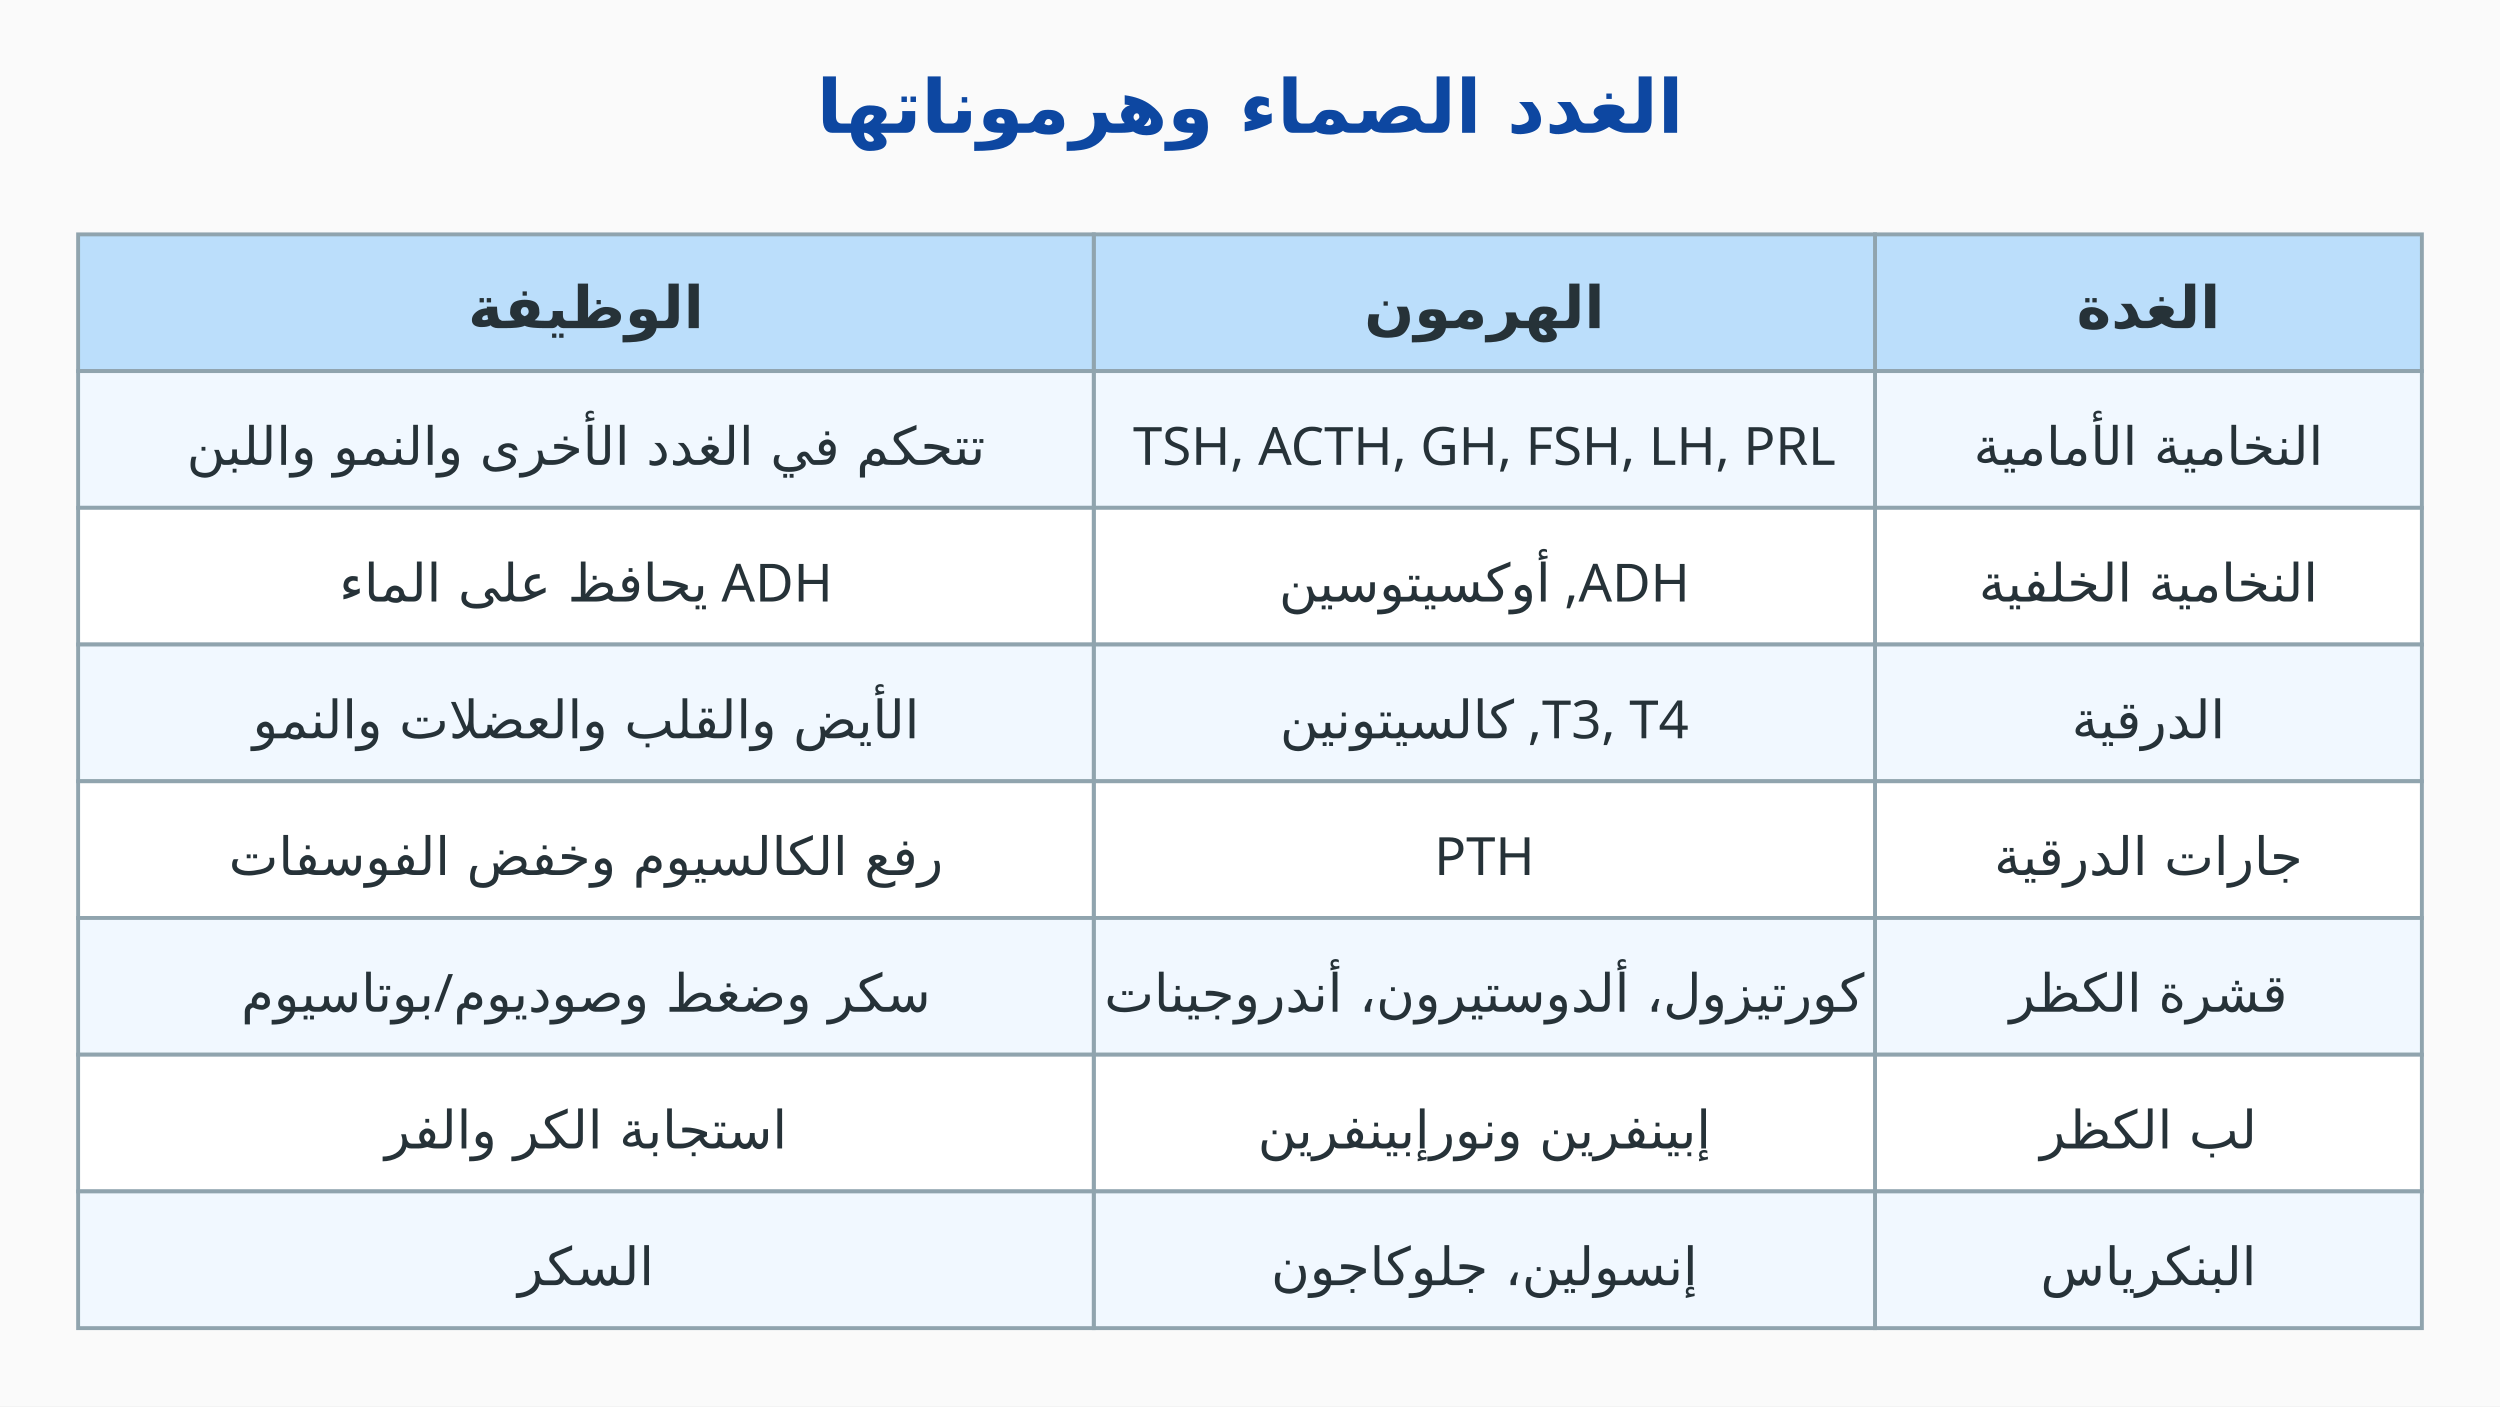
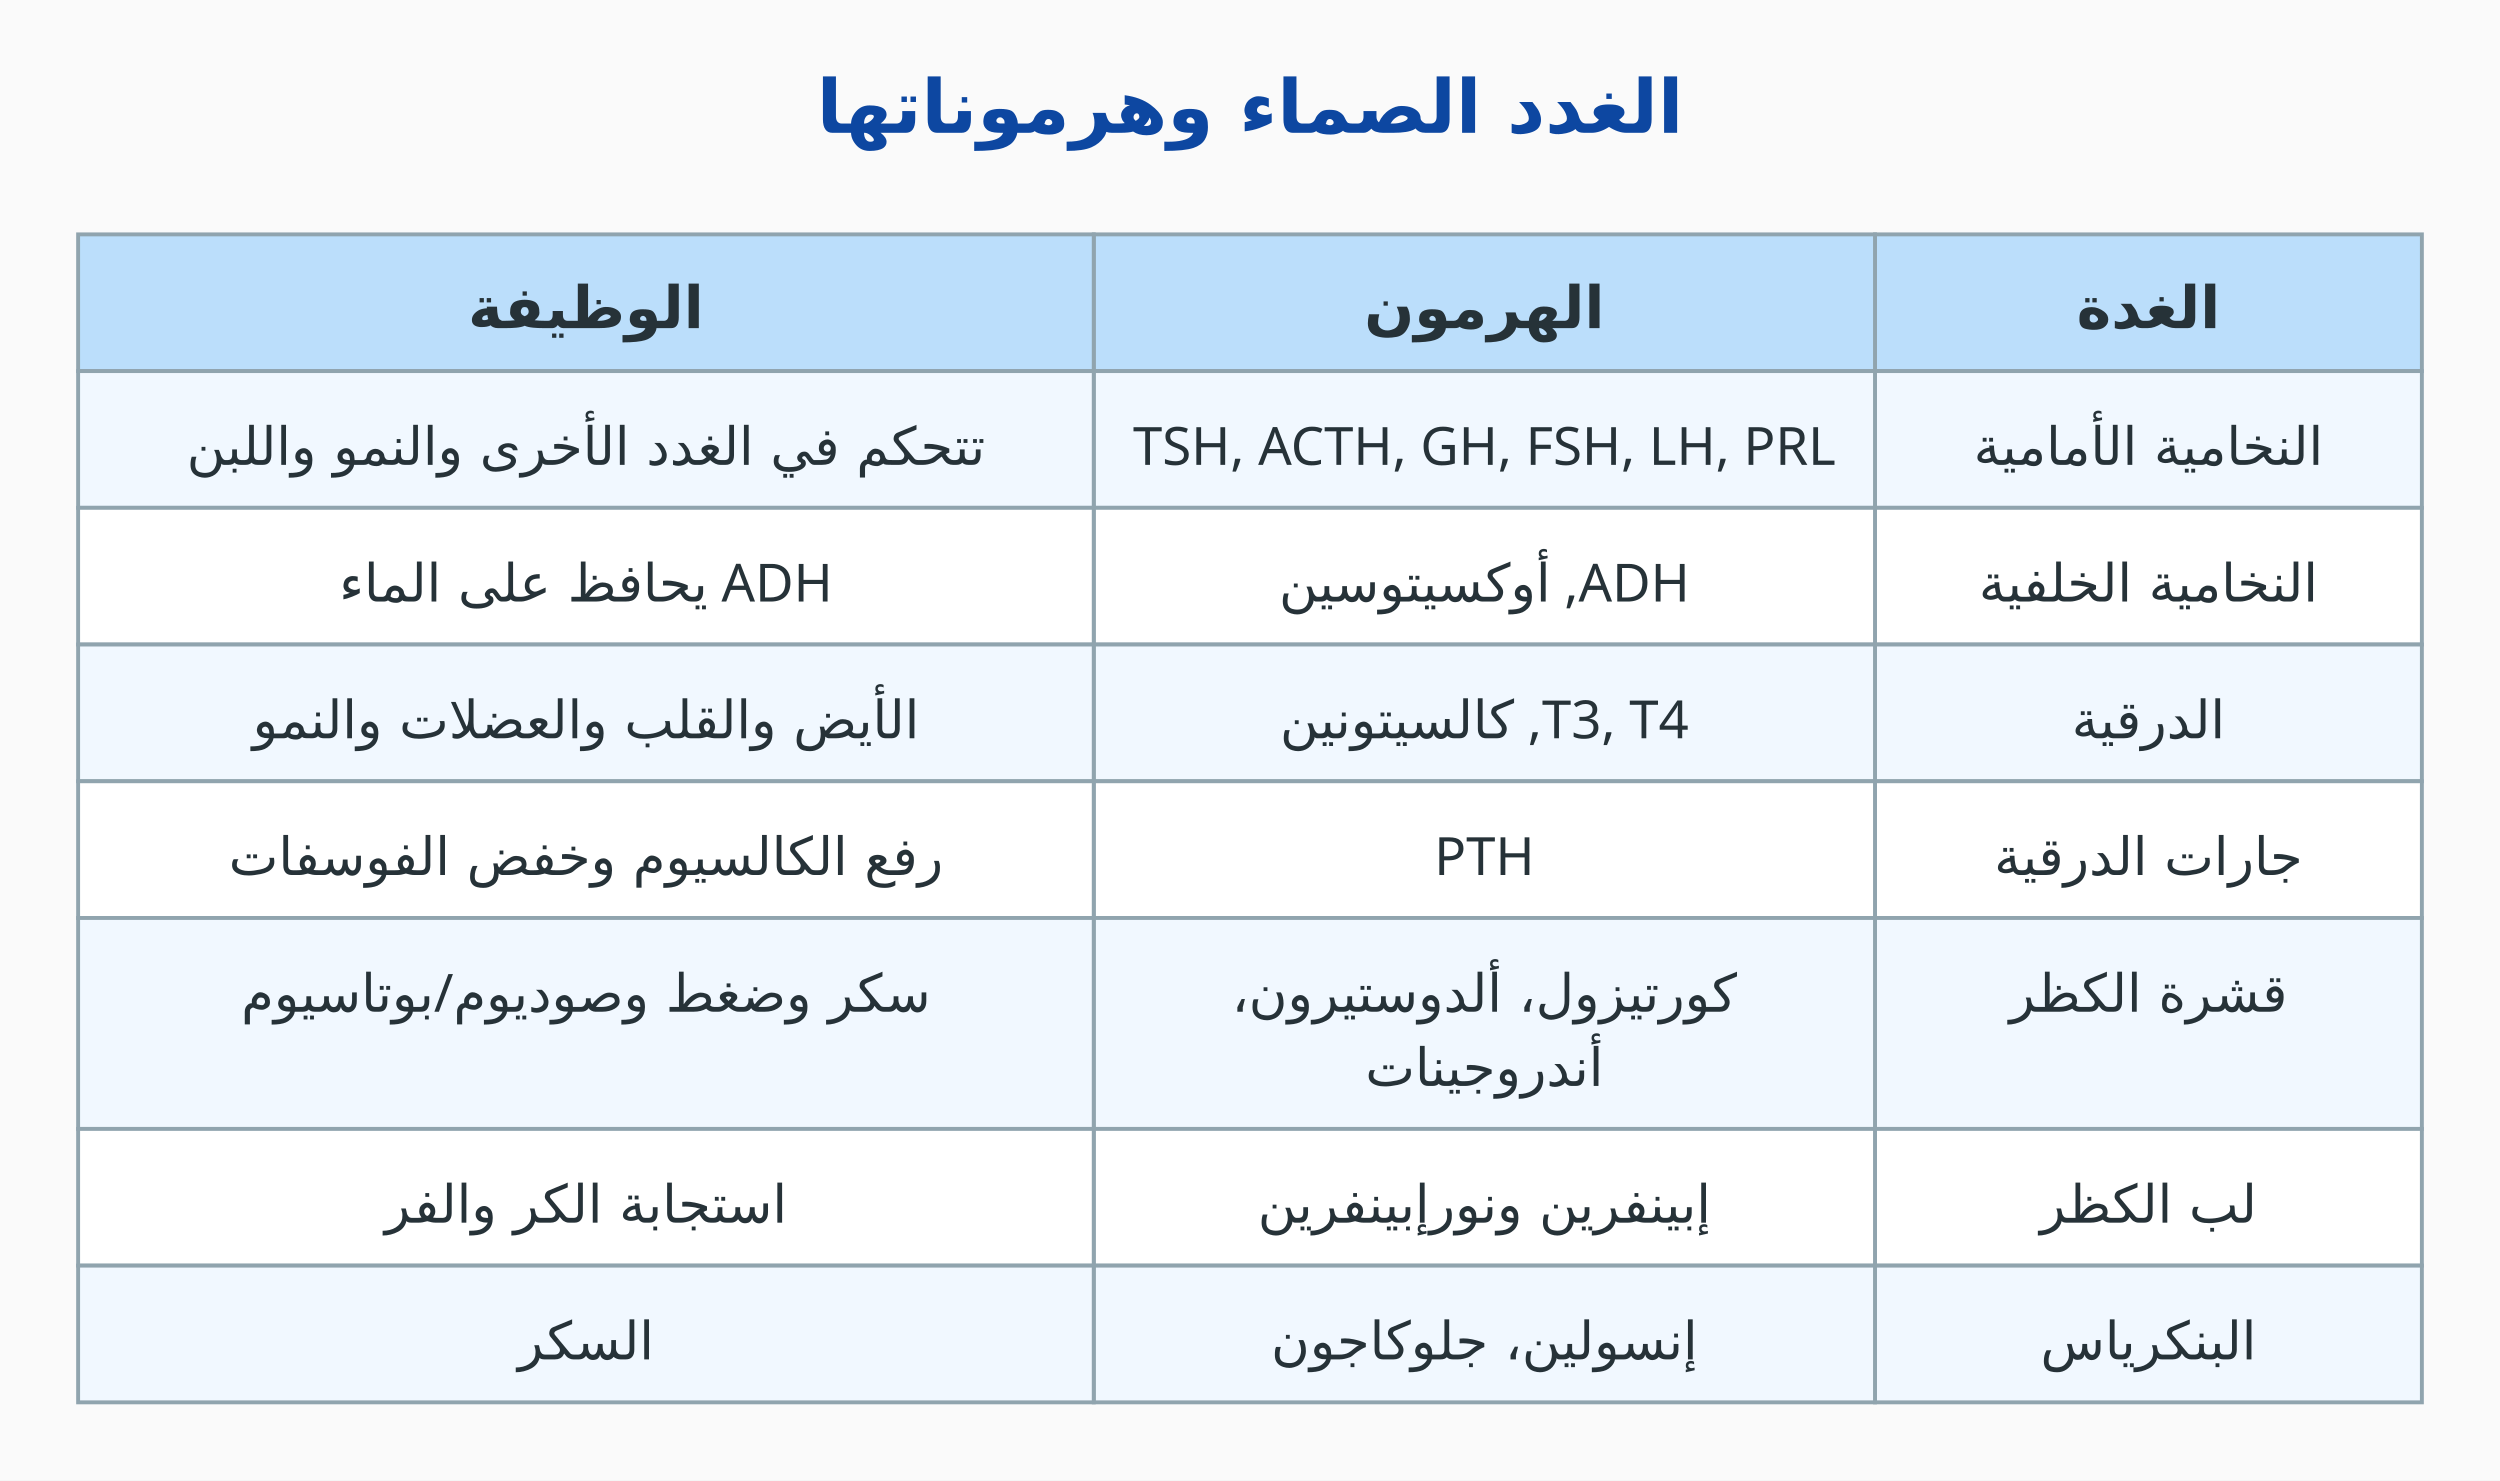
- <svg xmlns="http://www.w3.org/2000/svg" viewBox="0 0 640 360" direction="rtl" font-family="Cairo, Tahoma, sans-serif">
-   <rect width="640" height="360" fill="#fafafa" />
+ <svg xmlns="http://www.w3.org/2000/svg" viewBox="0 0 640 379" direction="rtl" font-family="Cairo, Tahoma, sans-serif">
+   <rect width="640" height="379" fill="#fafafa" />
  <text x="320" y="34" text-anchor="middle" font-size="19" font-weight="700" fill="#0d47a1">الغدد الصماء وهرموناتها</text>
  <rect x="480" y="60" width="140" height="35" fill="#bbdefb" stroke="#90a4ae" />
  <text x="550" y="84" text-anchor="middle" font-size="15" font-weight="700" fill="#263238">الغدة</text>
  <rect x="280" y="60" width="200" height="35" fill="#bbdefb" stroke="#90a4ae" />
  <text x="380" y="84" text-anchor="middle" font-size="15" font-weight="700" fill="#263238">الهرمون</text>
  <rect x="20" y="60" width="260" height="35" fill="#bbdefb" stroke="#90a4ae" />
  <text x="150" y="84" text-anchor="middle" font-size="15" font-weight="700" fill="#263238">الوظيفة</text>
  <rect x="480" y="95" width="140" height="35" fill="#f1f8ff" stroke="#90a4ae" />
  <text x="550" y="119" text-anchor="middle" font-size="13.5" font-weight="400" fill="#263238">النخامية الأمامية</text>
  <rect x="280" y="95" width="200" height="35" fill="#f1f8ff" stroke="#90a4ae" />
  <text x="380" y="119" text-anchor="middle" font-size="13.5" font-weight="400" fill="#263238">TSH, ACTH, GH, FSH, LH, PRL</text>
  <rect x="20" y="95" width="260" height="35" fill="#f1f8ff" stroke="#90a4ae" />
  <text x="150" y="119" text-anchor="middle" font-size="13.5" font-weight="400" fill="#263238">تتحكم في الغدد الأخرى والنمو واللبن</text>
  <rect x="480" y="130" width="140" height="35" fill="#ffffff" stroke="#90a4ae" />
  <text x="550" y="154" text-anchor="middle" font-size="13.5" font-weight="400" fill="#263238">النخامية الخلفية</text>
  <rect x="280" y="130" width="200" height="35" fill="#ffffff" stroke="#90a4ae" />
  <text x="380" y="154" text-anchor="middle" font-size="13.5" font-weight="400" fill="#263238">ADH, أوكسيتوسين</text>
  <rect x="20" y="130" width="260" height="35" fill="#ffffff" stroke="#90a4ae" />
  <text x="150" y="154" text-anchor="middle" font-size="13.5" font-weight="400" fill="#263238">ADH يحافظ على الماء</text>
  <rect x="480" y="165" width="140" height="35" fill="#f1f8ff" stroke="#90a4ae" />
  <text x="550" y="189" text-anchor="middle" font-size="13.5" font-weight="400" fill="#263238">الدرقية</text>
  <rect x="280" y="165" width="200" height="35" fill="#f1f8ff" stroke="#90a4ae" />
  <text x="380" y="189" text-anchor="middle" font-size="13.5" font-weight="400" fill="#263238">T3, T4, كالسيتونين</text>
  <rect x="20" y="165" width="260" height="35" fill="#f1f8ff" stroke="#90a4ae" />
  <text x="150" y="189" text-anchor="middle" font-size="13.5" font-weight="400" fill="#263238">الأيض والقلب والعضلات والنمو</text>
  <rect x="480" y="200" width="140" height="35" fill="#ffffff" stroke="#90a4ae" />
  <text x="550" y="224" text-anchor="middle" font-size="13.5" font-weight="400" fill="#263238">جارات الدرقية</text>
  <rect x="280" y="200" width="200" height="35" fill="#ffffff" stroke="#90a4ae" />
  <text x="380" y="224" text-anchor="middle" font-size="13.5" font-weight="400" fill="#263238">PTH</text>
  <rect x="20" y="200" width="260" height="35" fill="#ffffff" stroke="#90a4ae" />
  <text x="150" y="224" text-anchor="middle" font-size="13.5" font-weight="400" fill="#263238">رفع الكالسيوم وخفض الفوسفات</text>
-   <rect x="480" y="235" width="140" height="35" fill="#f1f8ff" stroke="#90a4ae" />
+   <rect x="480" y="235" width="140" height="54" fill="#f1f8ff" stroke="#90a4ae" />
  <text x="550" y="259" text-anchor="middle" font-size="13.5" font-weight="400" fill="#263238">قشرة الكظر</text>
-   <rect x="280" y="235" width="200" height="35" fill="#f1f8ff" stroke="#90a4ae" />
-   <text x="380" y="259" text-anchor="middle" font-size="13.5" font-weight="400" fill="#263238">كورتيزول، ألدوستيرون، أندروجينات</text>
-   <rect x="20" y="235" width="260" height="35" fill="#f1f8ff" stroke="#90a4ae" />
+   <rect x="280" y="235" width="200" height="54" fill="#f1f8ff" stroke="#90a4ae" />
+   <text x="380" y="259" text-anchor="middle" font-size="13.5" font-weight="400" fill="#263238">كورتيزول، ألدوستيرون،</text>
+   <text x="380" y="278" text-anchor="middle" font-size="13.5" font-weight="400" fill="#263238">أندروجينات</text>
+   <rect x="20" y="235" width="260" height="54" fill="#f1f8ff" stroke="#90a4ae" />
  <text x="150" y="259" text-anchor="middle" font-size="13.5" font-weight="400" fill="#263238">سكر وضغط وصوديوم/بوتاسيوم</text>
-   <rect x="480" y="270" width="140" height="35" fill="#ffffff" stroke="#90a4ae" />
-   <text x="550" y="294" text-anchor="middle" font-size="13.5" font-weight="400" fill="#263238">لب الكظر</text>
-   <rect x="280" y="270" width="200" height="35" fill="#ffffff" stroke="#90a4ae" />
-   <text x="380" y="294" text-anchor="middle" font-size="13.5" font-weight="400" fill="#263238">إبينفرين ونورإبينفرين</text>
-   <rect x="20" y="270" width="260" height="35" fill="#ffffff" stroke="#90a4ae" />
-   <text x="150" y="294" text-anchor="middle" font-size="13.5" font-weight="400" fill="#263238">استجابة الكر والفر</text>
-   <rect x="480" y="305" width="140" height="35" fill="#f1f8ff" stroke="#90a4ae" />
-   <text x="550" y="329" text-anchor="middle" font-size="13.5" font-weight="400" fill="#263238">البنكرياس</text>
-   <rect x="280" y="305" width="200" height="35" fill="#f1f8ff" stroke="#90a4ae" />
-   <text x="380" y="329" text-anchor="middle" font-size="13.5" font-weight="400" fill="#263238">إنسولين، جلوكاجون</text>
-   <rect x="20" y="305" width="260" height="35" fill="#f1f8ff" stroke="#90a4ae" />
-   <text x="150" y="329" text-anchor="middle" font-size="13.5" font-weight="400" fill="#263238">السكر</text>
+   <rect x="480" y="289" width="140" height="35" fill="#ffffff" stroke="#90a4ae" />
+   <text x="550" y="313" text-anchor="middle" font-size="13.5" font-weight="400" fill="#263238">لب الكظر</text>
+   <rect x="280" y="289" width="200" height="35" fill="#ffffff" stroke="#90a4ae" />
+   <text x="380" y="313" text-anchor="middle" font-size="13.5" font-weight="400" fill="#263238">إبينفرين ونورإبينفرين</text>
+   <rect x="20" y="289" width="260" height="35" fill="#ffffff" stroke="#90a4ae" />
+   <text x="150" y="313" text-anchor="middle" font-size="13.5" font-weight="400" fill="#263238">استجابة الكر والفر</text>
+   <rect x="480" y="324" width="140" height="35" fill="#f1f8ff" stroke="#90a4ae" />
+   <text x="550" y="348" text-anchor="middle" font-size="13.5" font-weight="400" fill="#263238">البنكرياس</text>
+   <rect x="280" y="324" width="200" height="35" fill="#f1f8ff" stroke="#90a4ae" />
+   <text x="380" y="348" text-anchor="middle" font-size="13.5" font-weight="400" fill="#263238">إنسولين، جلوكاجون</text>
+   <rect x="20" y="324" width="260" height="35" fill="#f1f8ff" stroke="#90a4ae" />
+   <text x="150" y="348" text-anchor="middle" font-size="13.5" font-weight="400" fill="#263238">السكر</text>
</svg>
